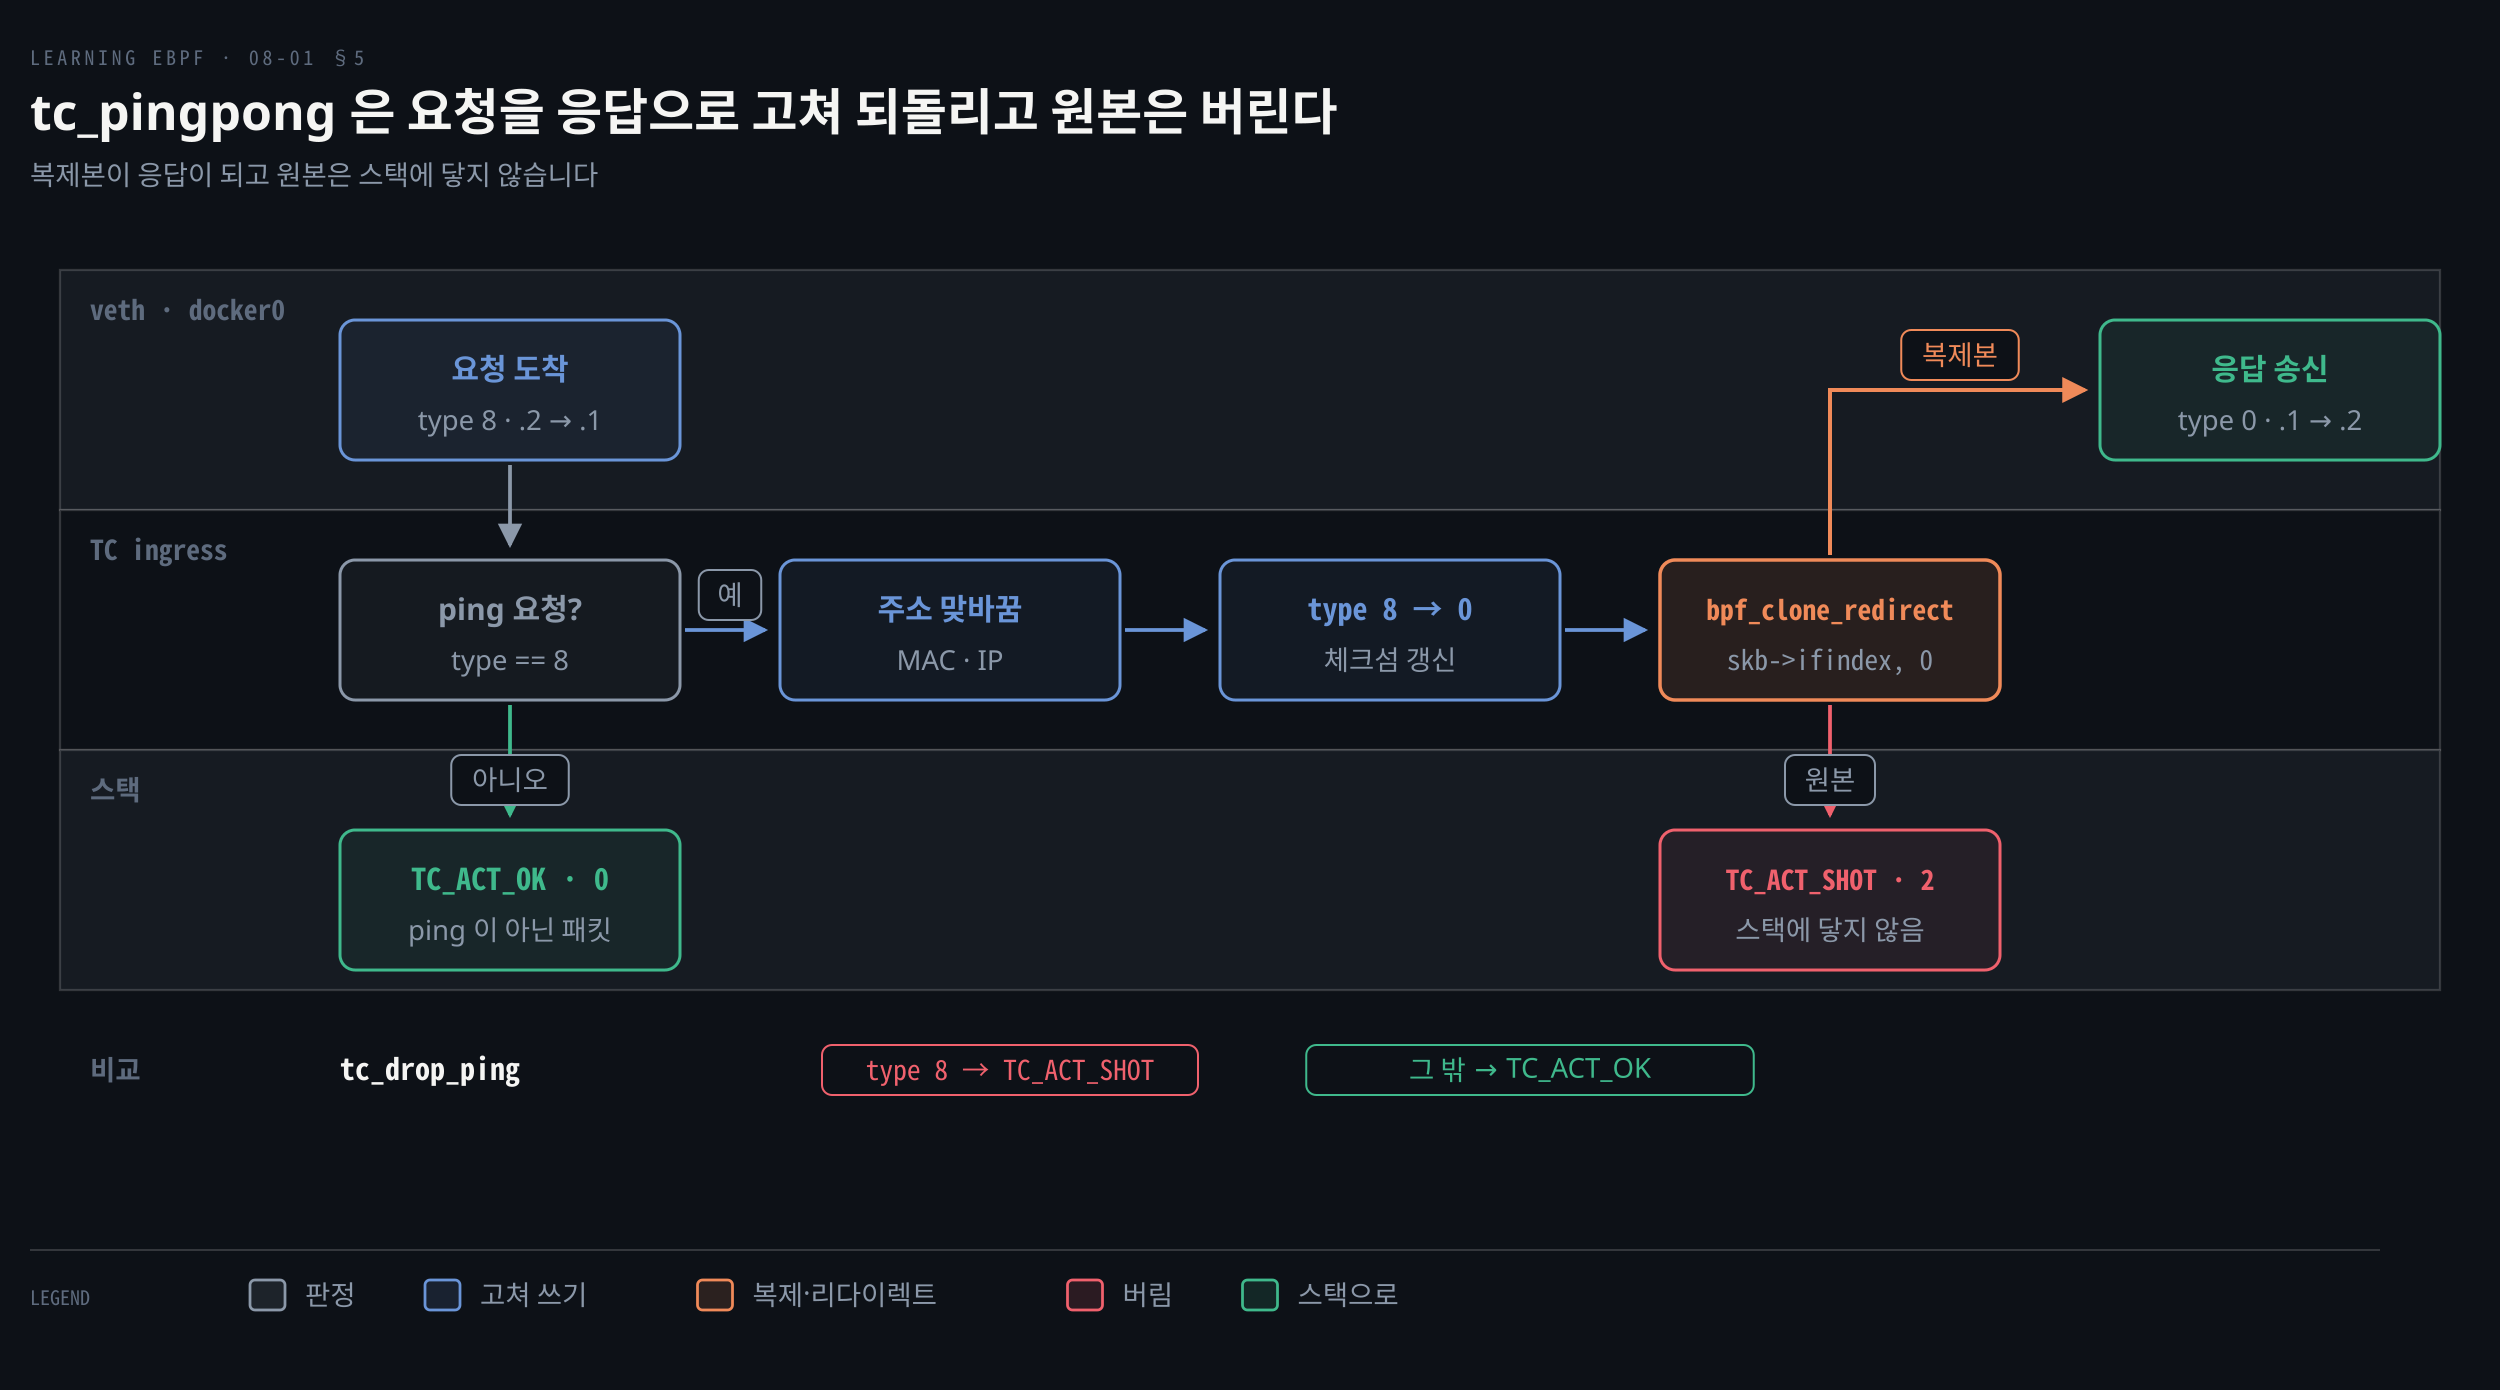
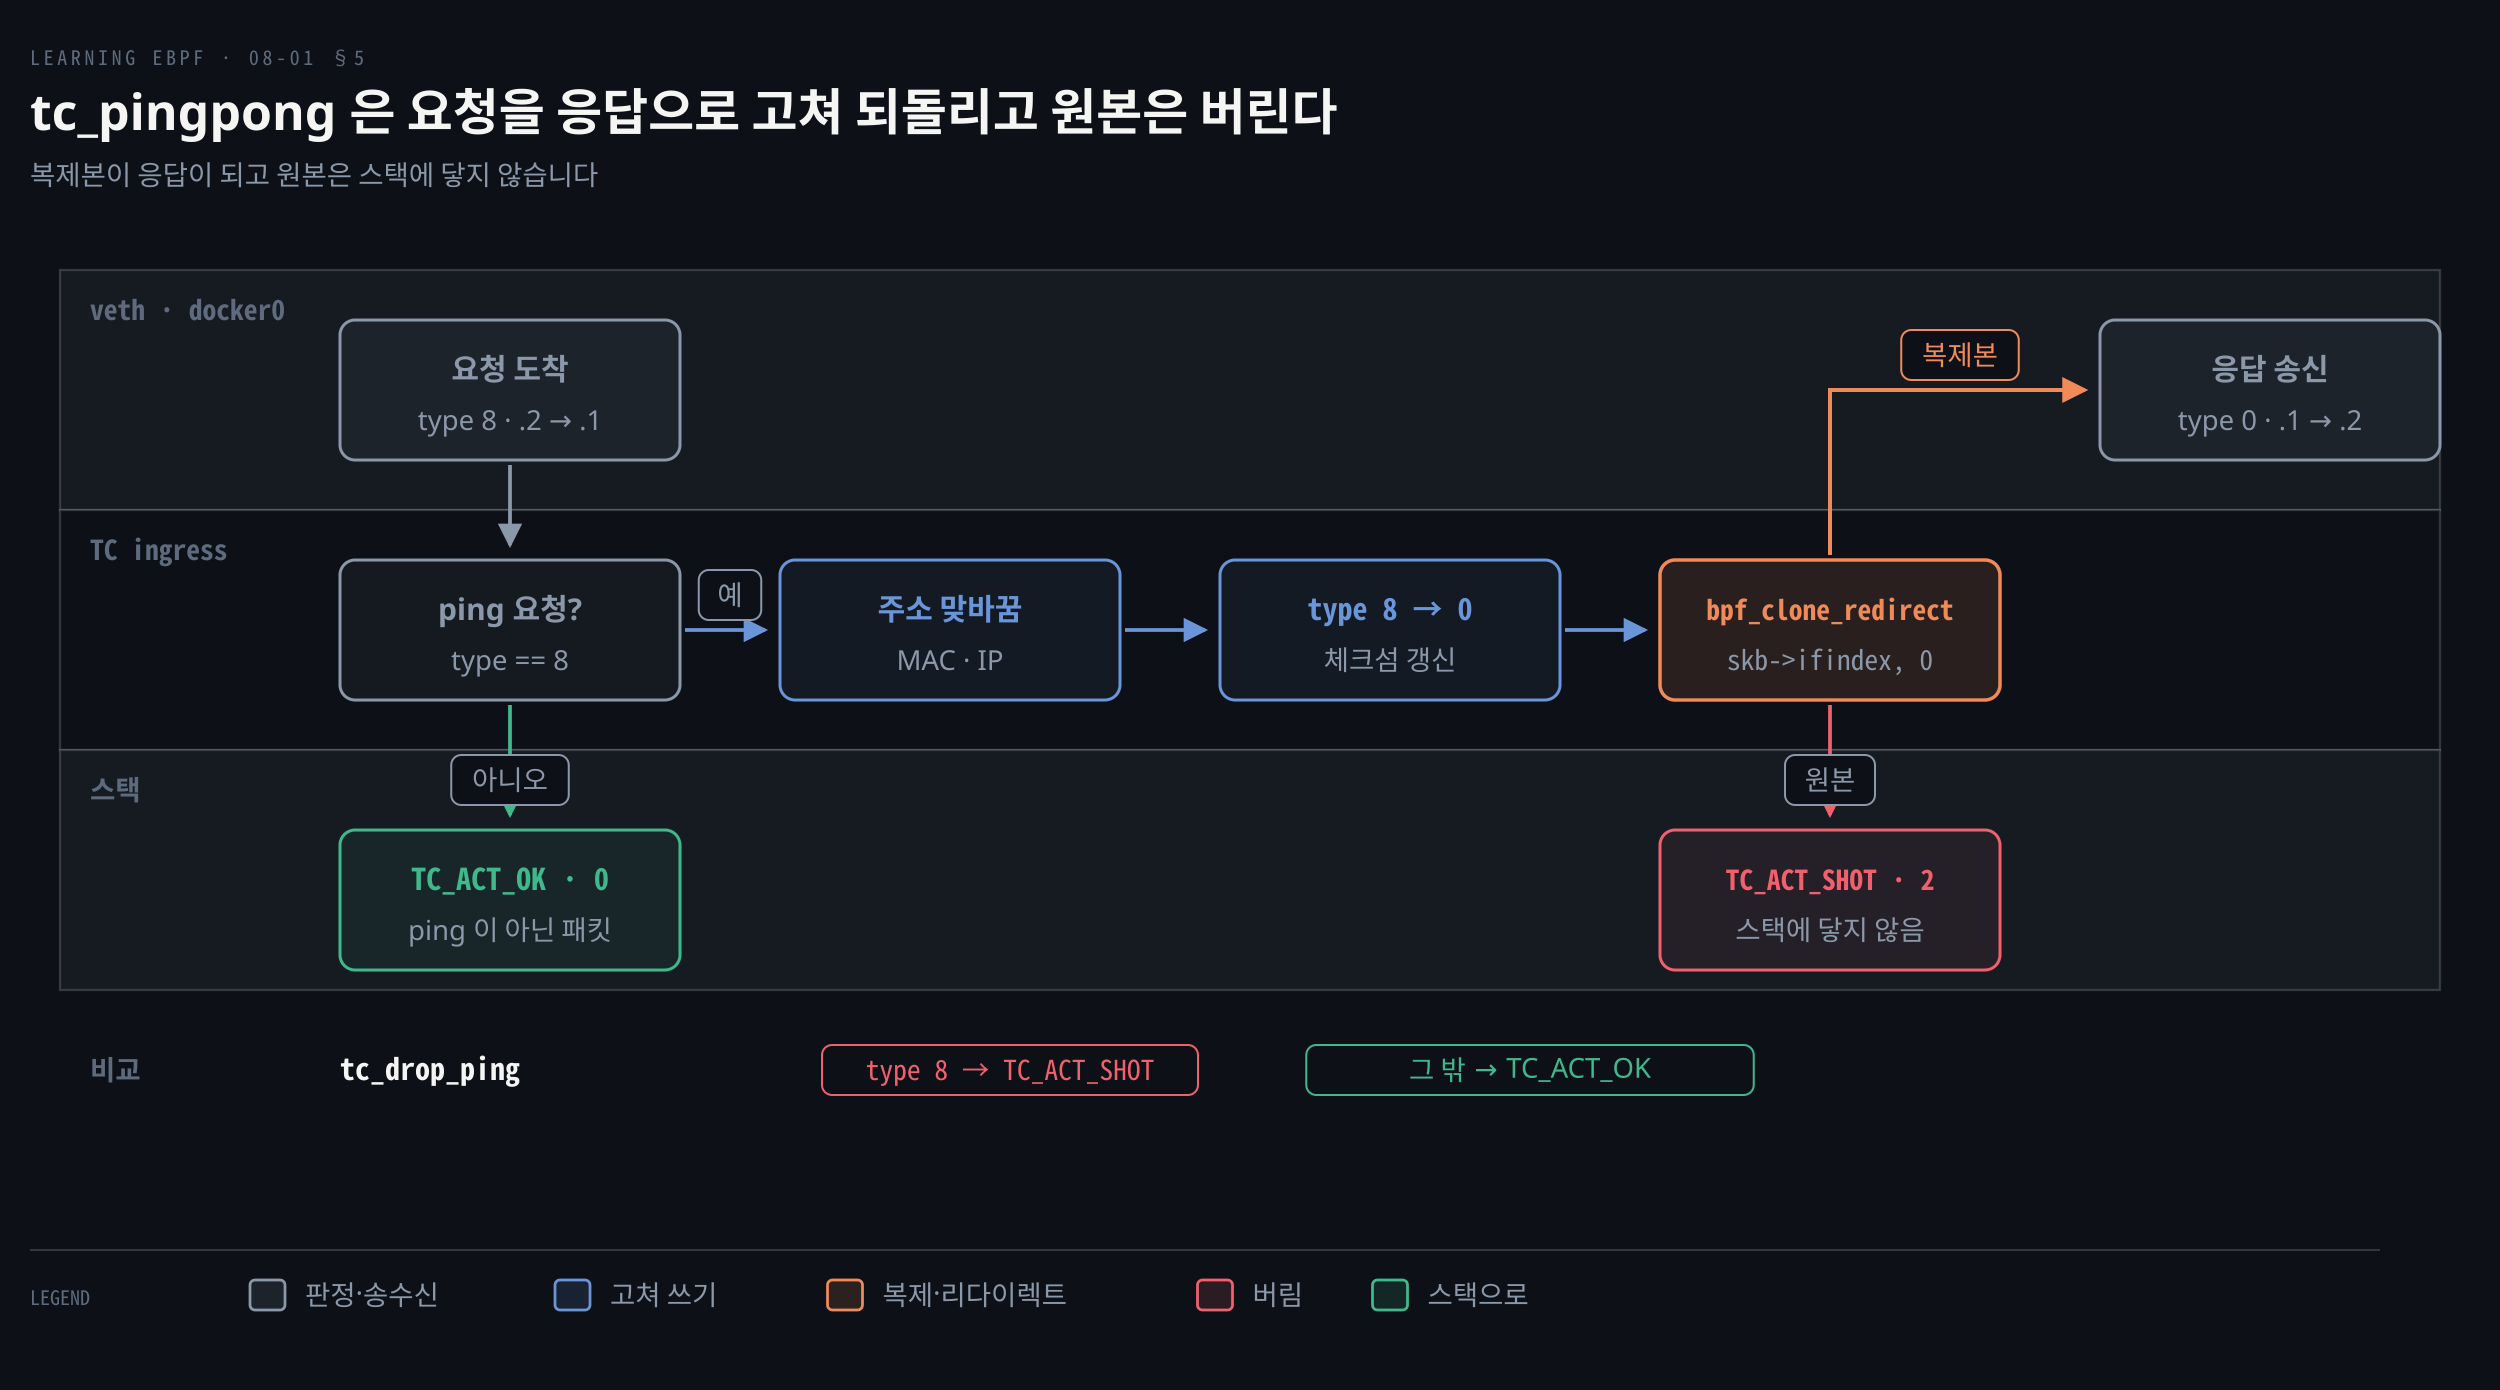
<svg xmlns="http://www.w3.org/2000/svg" viewBox="0 0 1000 556" width="100%" role="img" aria-labelledby="dt dd">
  <defs>
    <marker id="ar" viewBox="0 0 8 8" refX="7" refY="4" markerWidth="6.5" markerHeight="6.5" orient="auto">
      <path d="M0 0 L8 4 L0 8 z" fill="#8B98A9" />
    </marker>
    <marker id="ok" viewBox="0 0 8 8" refX="7" refY="4" markerWidth="6.5" markerHeight="6.5" orient="auto">
      <path d="M0 0 L8 4 L0 8 z" fill="#3FB98C" />
    </marker>
    <marker id="warn" viewBox="0 0 8 8" refX="7" refY="4" markerWidth="6.5" markerHeight="6.5" orient="auto">
      <path d="M0 0 L8 4 L0 8 z" fill="#E3B341" />
    </marker>
    <marker id="bad" viewBox="0 0 8 8" refX="7" refY="4" markerWidth="6.5" markerHeight="6.5" orient="auto">
      <path d="M0 0 L8 4 L0 8 z" fill="#F0616D" />
    </marker>
    <marker id="info" viewBox="0 0 8 8" refX="7" refY="4" markerWidth="6.5" markerHeight="6.5" orient="auto">
      <path d="M0 0 L8 4 L0 8 z" fill="#6A95D8" />
    </marker>
    <marker id="acc" viewBox="0 0 8 8" refX="7" refY="4" markerWidth="6.5" markerHeight="6.5" orient="auto">
      <path d="M0 0 L8 4 L0 8 z" fill="#F08A59" />
    </marker>
    <marker id="soft" viewBox="0 0 8 8" refX="7" refY="4" markerWidth="6.5" markerHeight="6.5" orient="auto">
      <path d="M0 0 L8 4 L0 8 z" fill="#5E6B7E" />
    </marker>
  </defs>
  <rect width="1000" height="556" fill="#0D1117" />
  <text x="12" y="26" font-family="'Geist Mono','Noto Sans Mono CJK KR',monospace" font-size="8" letter-spacing="0.18em" fill="#5E6B7E">LEARNING EBPF · 08-01 §5</text>
  <text x="12" y="52" font-family="'Geist','Apple SD Gothic Neo','Noto Sans KR','Malgun Gothic',sans-serif" font-size="20" font-weight="600" fill="#F5F5F3">tc_pingpong 은 요청을 응답으로 고쳐 되돌리고 원본은 버린다</text>
  <text x="12" y="74" font-family="'Geist','Apple SD Gothic Neo','Noto Sans KR','Malgun Gothic',sans-serif" font-size="11" fill="#8B98A9">복제본이 응답이 되고 원본은 스택에 닿지 않습니다</text>
  <rect x="24" y="108" width="952" height="96" rx="0" fill="#161B22" stroke="rgba(191,192,192,0.22)" stroke-width="0.9" />
  <text x="36" y="128" text-anchor="start" font-family="'Geist Mono','Noto Sans Mono CJK KR',monospace" font-size="11" font-weight="600" fill="#5E6B7E">veth · docker0</text>
  <rect x="24" y="204" width="952" height="96" rx="0" fill="#0D1117" stroke="rgba(191,192,192,0.22)" stroke-width="0.9" />
  <text x="36" y="224" text-anchor="start" font-family="'Geist Mono','Noto Sans Mono CJK KR',monospace" font-size="11" font-weight="600" fill="#5E6B7E">TC ingress</text>
  <rect x="24" y="300" width="952" height="96" rx="0" fill="#161B22" stroke="rgba(191,192,192,0.22)" stroke-width="0.9" />
  <text x="36" y="320" text-anchor="start" font-family="'Geist Mono','Noto Sans Mono CJK KR',monospace" font-size="11" font-weight="600" fill="#5E6B7E">스택</text>
-   <rect x="136" y="128" width="136" height="56" rx="6" fill="#6A95D812" stroke="#6A95D8" stroke-width="1.2" />
-   <text x="204.0" y="152" text-anchor="middle" font-family="'Geist','Apple SD Gothic Neo','Noto Sans KR','Malgun Gothic',sans-serif" font-size="12" font-weight="600" fill="#6A95D8">요청 도착</text>
+   <rect x="136" y="128" width="136" height="56" rx="6" fill="#8B98A912" stroke="#8B98A9" stroke-width="1.2" />
+   <text x="204.0" y="152" text-anchor="middle" font-family="'Geist','Apple SD Gothic Neo','Noto Sans KR','Malgun Gothic',sans-serif" font-size="12" font-weight="600" fill="#8B98A9">요청 도착</text>
  <text x="204.0" y="172" text-anchor="middle" font-family="'Geist','Apple SD Gothic Neo','Noto Sans KR','Malgun Gothic',sans-serif" font-size="11" font-weight="400" fill="#8B98A9">type 8 · .2 → .1</text>
  <rect x="136" y="224" width="136" height="56" rx="6" fill="#8B98A912" stroke="#8B98A9" stroke-width="1.2" />
  <text x="204.0" y="248" text-anchor="middle" font-family="'Geist','Apple SD Gothic Neo','Noto Sans KR','Malgun Gothic',sans-serif" font-size="12" font-weight="600" fill="#8B98A9">ping 요청?</text>
  <text x="204.0" y="268" text-anchor="middle" font-family="'Geist','Apple SD Gothic Neo','Noto Sans KR','Malgun Gothic',sans-serif" font-size="11" font-weight="400" fill="#8B98A9">type == 8</text>
  <rect x="136" y="332" width="136" height="56" rx="6" fill="#3FB98C12" stroke="#3FB98C" stroke-width="1.2" />
  <text x="204.0" y="356" text-anchor="middle" font-family="'Geist Mono','Noto Sans Mono CJK KR',monospace" font-size="12" font-weight="600" fill="#3FB98C">TC_ACT_OK · 0</text>
  <text x="204.0" y="376" text-anchor="middle" font-family="'Geist','Apple SD Gothic Neo','Noto Sans KR','Malgun Gothic',sans-serif" font-size="11" font-weight="400" fill="#8B98A9">ping 이 아닌 패킷</text>
  <rect x="312" y="224" width="136" height="56" rx="6" fill="#6A95D812" stroke="#6A95D8" stroke-width="1.2" />
  <text x="380.0" y="248" text-anchor="middle" font-family="'Geist','Apple SD Gothic Neo','Noto Sans KR','Malgun Gothic',sans-serif" font-size="12" font-weight="600" fill="#6A95D8">주소 맞바꿈</text>
  <text x="380.0" y="268" text-anchor="middle" font-family="'Geist','Apple SD Gothic Neo','Noto Sans KR','Malgun Gothic',sans-serif" font-size="11" font-weight="400" fill="#8B98A9">MAC · IP</text>
  <rect x="488" y="224" width="136" height="56" rx="6" fill="#6A95D812" stroke="#6A95D8" stroke-width="1.2" />
  <text x="556.0" y="248" text-anchor="middle" font-family="'Geist Mono','Noto Sans Mono CJK KR',monospace" font-size="12" font-weight="600" fill="#6A95D8">type 8 → 0</text>
  <text x="556.0" y="268" text-anchor="middle" font-family="'Geist','Apple SD Gothic Neo','Noto Sans KR','Malgun Gothic',sans-serif" font-size="11" font-weight="400" fill="#8B98A9">체크섬 갱신</text>
  <rect x="664" y="224" width="136" height="56" rx="6" fill="#F08A591F" stroke="#F08A59" stroke-width="1.4" />
  <text x="732.0" y="248" text-anchor="middle" font-family="'Geist Mono','Noto Sans Mono CJK KR',monospace" font-size="11" font-weight="600" fill="#F08A59">bpf_clone_redirect</text>
  <text x="732.0" y="268" text-anchor="middle" font-family="'Geist Mono','Noto Sans Mono CJK KR',monospace" font-size="11" font-weight="400" fill="#8B98A9">skb-&gt;ifindex, 0</text>
  <rect x="664" y="332" width="136" height="56" rx="6" fill="#F0616D12" stroke="#F0616D" stroke-width="1.2" />
  <text x="732.0" y="356" text-anchor="middle" font-family="'Geist Mono','Noto Sans Mono CJK KR',monospace" font-size="11" font-weight="600" fill="#F0616D">TC_ACT_SHOT · 2</text>
  <text x="732.0" y="376" text-anchor="middle" font-family="'Geist','Apple SD Gothic Neo','Noto Sans KR','Malgun Gothic',sans-serif" font-size="11" font-weight="400" fill="#8B98A9">스택에 닿지 않음</text>
-   <rect x="840" y="128" width="136" height="56" rx="6" fill="#3FB98C12" stroke="#3FB98C" stroke-width="1.2" />
-   <text x="908.0" y="152" text-anchor="middle" font-family="'Geist','Apple SD Gothic Neo','Noto Sans KR','Malgun Gothic',sans-serif" font-size="12" font-weight="600" fill="#3FB98C">응답 송신</text>
+   <rect x="840" y="128" width="136" height="56" rx="6" fill="#8B98A912" stroke="#8B98A9" stroke-width="1.2" />
+   <text x="908.0" y="152" text-anchor="middle" font-family="'Geist','Apple SD Gothic Neo','Noto Sans KR','Malgun Gothic',sans-serif" font-size="12" font-weight="600" fill="#8B98A9">응답 송신</text>
  <text x="908.0" y="172" text-anchor="middle" font-family="'Geist','Apple SD Gothic Neo','Noto Sans KR','Malgun Gothic',sans-serif" font-size="11" font-weight="400" fill="#8B98A9">type 0 · .1 → .2</text>
  <path d="M 204 186 L 204 218" fill="none" stroke="#8B98A9" stroke-width="1.5" marker-end="url(#ar)" />
  <path d="M 274 252 L 306 252" fill="none" stroke="#6A95D8" stroke-width="1.5" marker-end="url(#info)" />
  <rect x="279.5" y="228" width="25.0" height="20" rx="4" fill="#0D1117" stroke="#8B98A9" stroke-width="0.8" />
  <text x="292" y="242" text-anchor="middle" font-family="'Geist','Apple SD Gothic Neo','Noto Sans KR','Malgun Gothic',sans-serif" font-size="11" font-weight="400" fill="#8B98A9">예</text>
  <path d="M 204 282 L 204 326" fill="none" stroke="#3FB98C" stroke-width="1.5" marker-end="url(#ok)" />
  <rect x="180.5" y="302" width="47.0" height="20" rx="4" fill="#0D1117" stroke="#8B98A9" stroke-width="0.8" />
  <text x="204" y="316" text-anchor="middle" font-family="'Geist','Apple SD Gothic Neo','Noto Sans KR','Malgun Gothic',sans-serif" font-size="11" font-weight="400" fill="#8B98A9">아니오</text>
  <path d="M 450 252 L 482 252" fill="none" stroke="#6A95D8" stroke-width="1.5" marker-end="url(#info)" />
  <path d="M 626 252 L 658 252" fill="none" stroke="#6A95D8" stroke-width="1.5" marker-end="url(#info)" />
  <path d="M 732 222 L 732 156 L 834 156" fill="none" stroke="#F08A59" stroke-width="1.6" marker-end="url(#acc)" />
  <rect x="760.5" y="132" width="47.0" height="20" rx="4" fill="#0D1117" stroke="#F08A59" stroke-width="0.8" />
  <text x="784" y="146" text-anchor="middle" font-family="'Geist','Apple SD Gothic Neo','Noto Sans KR','Malgun Gothic',sans-serif" font-size="11" font-weight="400" fill="#F08A59">복제본</text>
  <path d="M 732 282 L 732 326" fill="none" stroke="#F0616D" stroke-width="1.5" marker-end="url(#bad)" />
  <rect x="714.0" y="302" width="36.0" height="20" rx="4" fill="#0D1117" stroke="#8B98A9" stroke-width="0.8" />
  <text x="732" y="316" text-anchor="middle" font-family="'Geist','Apple SD Gothic Neo','Noto Sans KR','Malgun Gothic',sans-serif" font-size="11" font-weight="400" fill="#8B98A9">원본</text>
  <text x="36" y="432" text-anchor="start" font-family="'Geist Mono','Noto Sans Mono CJK KR',monospace" font-size="11" font-weight="600" fill="#5E6B7E">비교</text>
  <text x="136" y="432" text-anchor="start" font-family="'Geist Mono','Noto Sans Mono CJK KR',monospace" font-size="12" font-weight="600" fill="#F5F5F3">tc_drop_ping</text>
  <rect x="328.8" y="418" width="150.4" height="20" rx="4" fill="#0D1117" stroke="#F0616D" stroke-width="0.8" />
  <text x="404" y="432" text-anchor="middle" font-family="'Geist Mono','Noto Sans Mono CJK KR',monospace" font-size="11" font-weight="400" fill="#F0616D">type 8 → TC_ACT_SHOT</text>
  <rect x="522.5" y="418" width="179.0" height="20" rx="4" fill="#0D1117" stroke="#3FB98C" stroke-width="0.8" />
  <text x="612" y="432" text-anchor="middle" font-family="'Geist','Apple SD Gothic Neo','Noto Sans KR','Malgun Gothic',sans-serif" font-size="11" font-weight="400" fill="#3FB98C">그 밖 → TC_ACT_OK</text>
  <line x1="12" y1="500" x2="952" y2="500" stroke="rgba(191,192,192,0.22)" stroke-width="0.8" />
  <text x="12" y="522" text-anchor="start" font-family="'Geist Mono','Noto Sans Mono CJK KR',monospace" font-size="8" font-weight="400" fill="#5E6B7E">LEGEND</text>
  <rect x="100" y="512" width="14" height="12" rx="2" fill="#8B98A922" stroke="#8B98A9" stroke-width="1.1" />
-   <text x="122" y="522" text-anchor="start" font-family="'Geist','Apple SD Gothic Neo','Noto Sans KR','Malgun Gothic',sans-serif" font-size="11" font-weight="400" fill="#8B98A9">판정</text>
-   <rect x="170" y="512" width="14" height="12" rx="2" fill="#6A95D822" stroke="#6A95D8" stroke-width="1.1" />
-   <text x="192" y="522" text-anchor="start" font-family="'Geist','Apple SD Gothic Neo','Noto Sans KR','Malgun Gothic',sans-serif" font-size="11" font-weight="400" fill="#8B98A9">고쳐 쓰기</text>
-   <rect x="279" y="512" width="14" height="12" rx="2" fill="#F08A5922" stroke="#F08A59" stroke-width="1.1" />
-   <text x="301" y="522" text-anchor="start" font-family="'Geist','Apple SD Gothic Neo','Noto Sans KR','Malgun Gothic',sans-serif" font-size="11" font-weight="400" fill="#8B98A9">복제·리다이렉트</text>
-   <rect x="427" y="512" width="14" height="12" rx="2" fill="#F0616D22" stroke="#F0616D" stroke-width="1.1" />
-   <text x="449" y="522" text-anchor="start" font-family="'Geist','Apple SD Gothic Neo','Noto Sans KR','Malgun Gothic',sans-serif" font-size="11" font-weight="400" fill="#8B98A9">버림</text>
-   <rect x="497" y="512" width="14" height="12" rx="2" fill="#3FB98C22" stroke="#3FB98C" stroke-width="1.1" />
-   <text x="519" y="522" text-anchor="start" font-family="'Geist','Apple SD Gothic Neo','Noto Sans KR','Malgun Gothic',sans-serif" font-size="11" font-weight="400" fill="#8B98A9">스택으로</text>
+   <text x="122" y="522" text-anchor="start" font-family="'Geist','Apple SD Gothic Neo','Noto Sans KR','Malgun Gothic',sans-serif" font-size="11" font-weight="400" fill="#8B98A9">판정·송수신</text>
+   <rect x="222" y="512" width="14" height="12" rx="2" fill="#6A95D822" stroke="#6A95D8" stroke-width="1.1" />
+   <text x="244" y="522" text-anchor="start" font-family="'Geist','Apple SD Gothic Neo','Noto Sans KR','Malgun Gothic',sans-serif" font-size="11" font-weight="400" fill="#8B98A9">고쳐 쓰기</text>
+   <rect x="331" y="512" width="14" height="12" rx="2" fill="#F08A5922" stroke="#F08A59" stroke-width="1.1" />
+   <text x="353" y="522" text-anchor="start" font-family="'Geist','Apple SD Gothic Neo','Noto Sans KR','Malgun Gothic',sans-serif" font-size="11" font-weight="400" fill="#8B98A9">복제·리다이렉트</text>
+   <rect x="479" y="512" width="14" height="12" rx="2" fill="#F0616D22" stroke="#F0616D" stroke-width="1.1" />
+   <text x="501" y="522" text-anchor="start" font-family="'Geist','Apple SD Gothic Neo','Noto Sans KR','Malgun Gothic',sans-serif" font-size="11" font-weight="400" fill="#8B98A9">버림</text>
+   <rect x="549" y="512" width="14" height="12" rx="2" fill="#3FB98C22" stroke="#3FB98C" stroke-width="1.1" />
+   <text x="571" y="522" text-anchor="start" font-family="'Geist','Apple SD Gothic Neo','Noto Sans KR','Malgun Gothic',sans-serif" font-size="11" font-weight="400" fill="#8B98A9">스택으로</text>
</svg>
